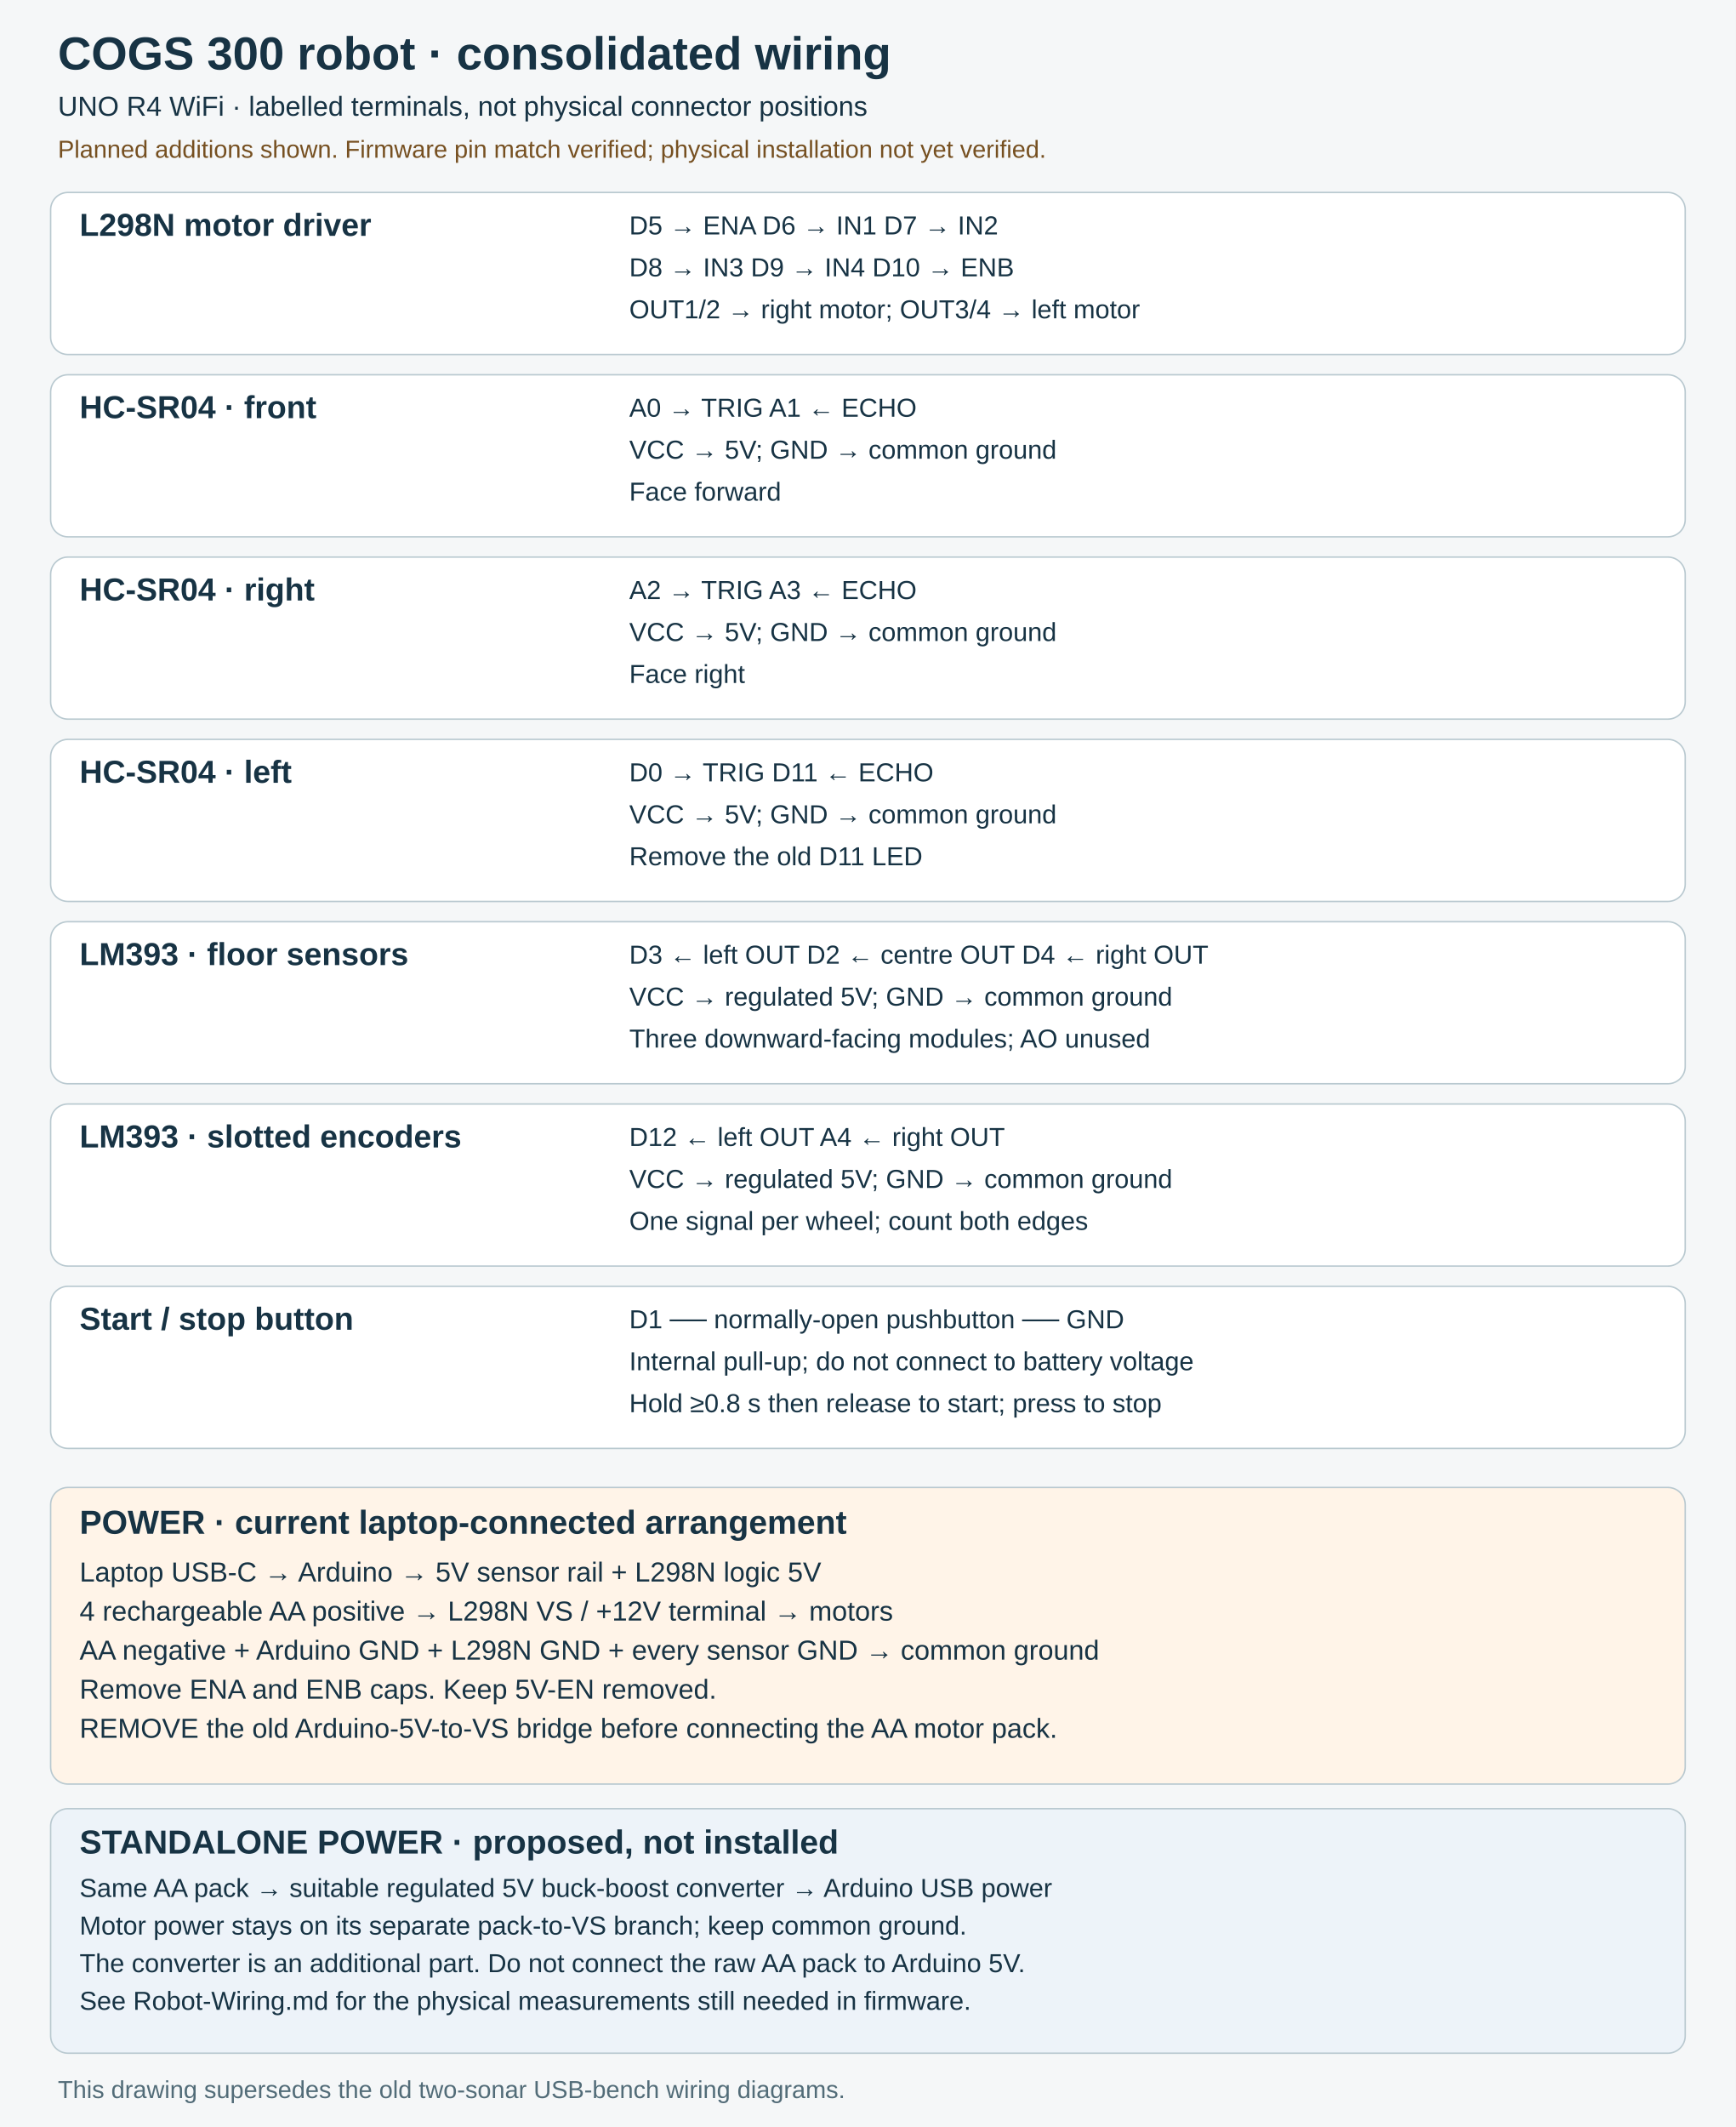
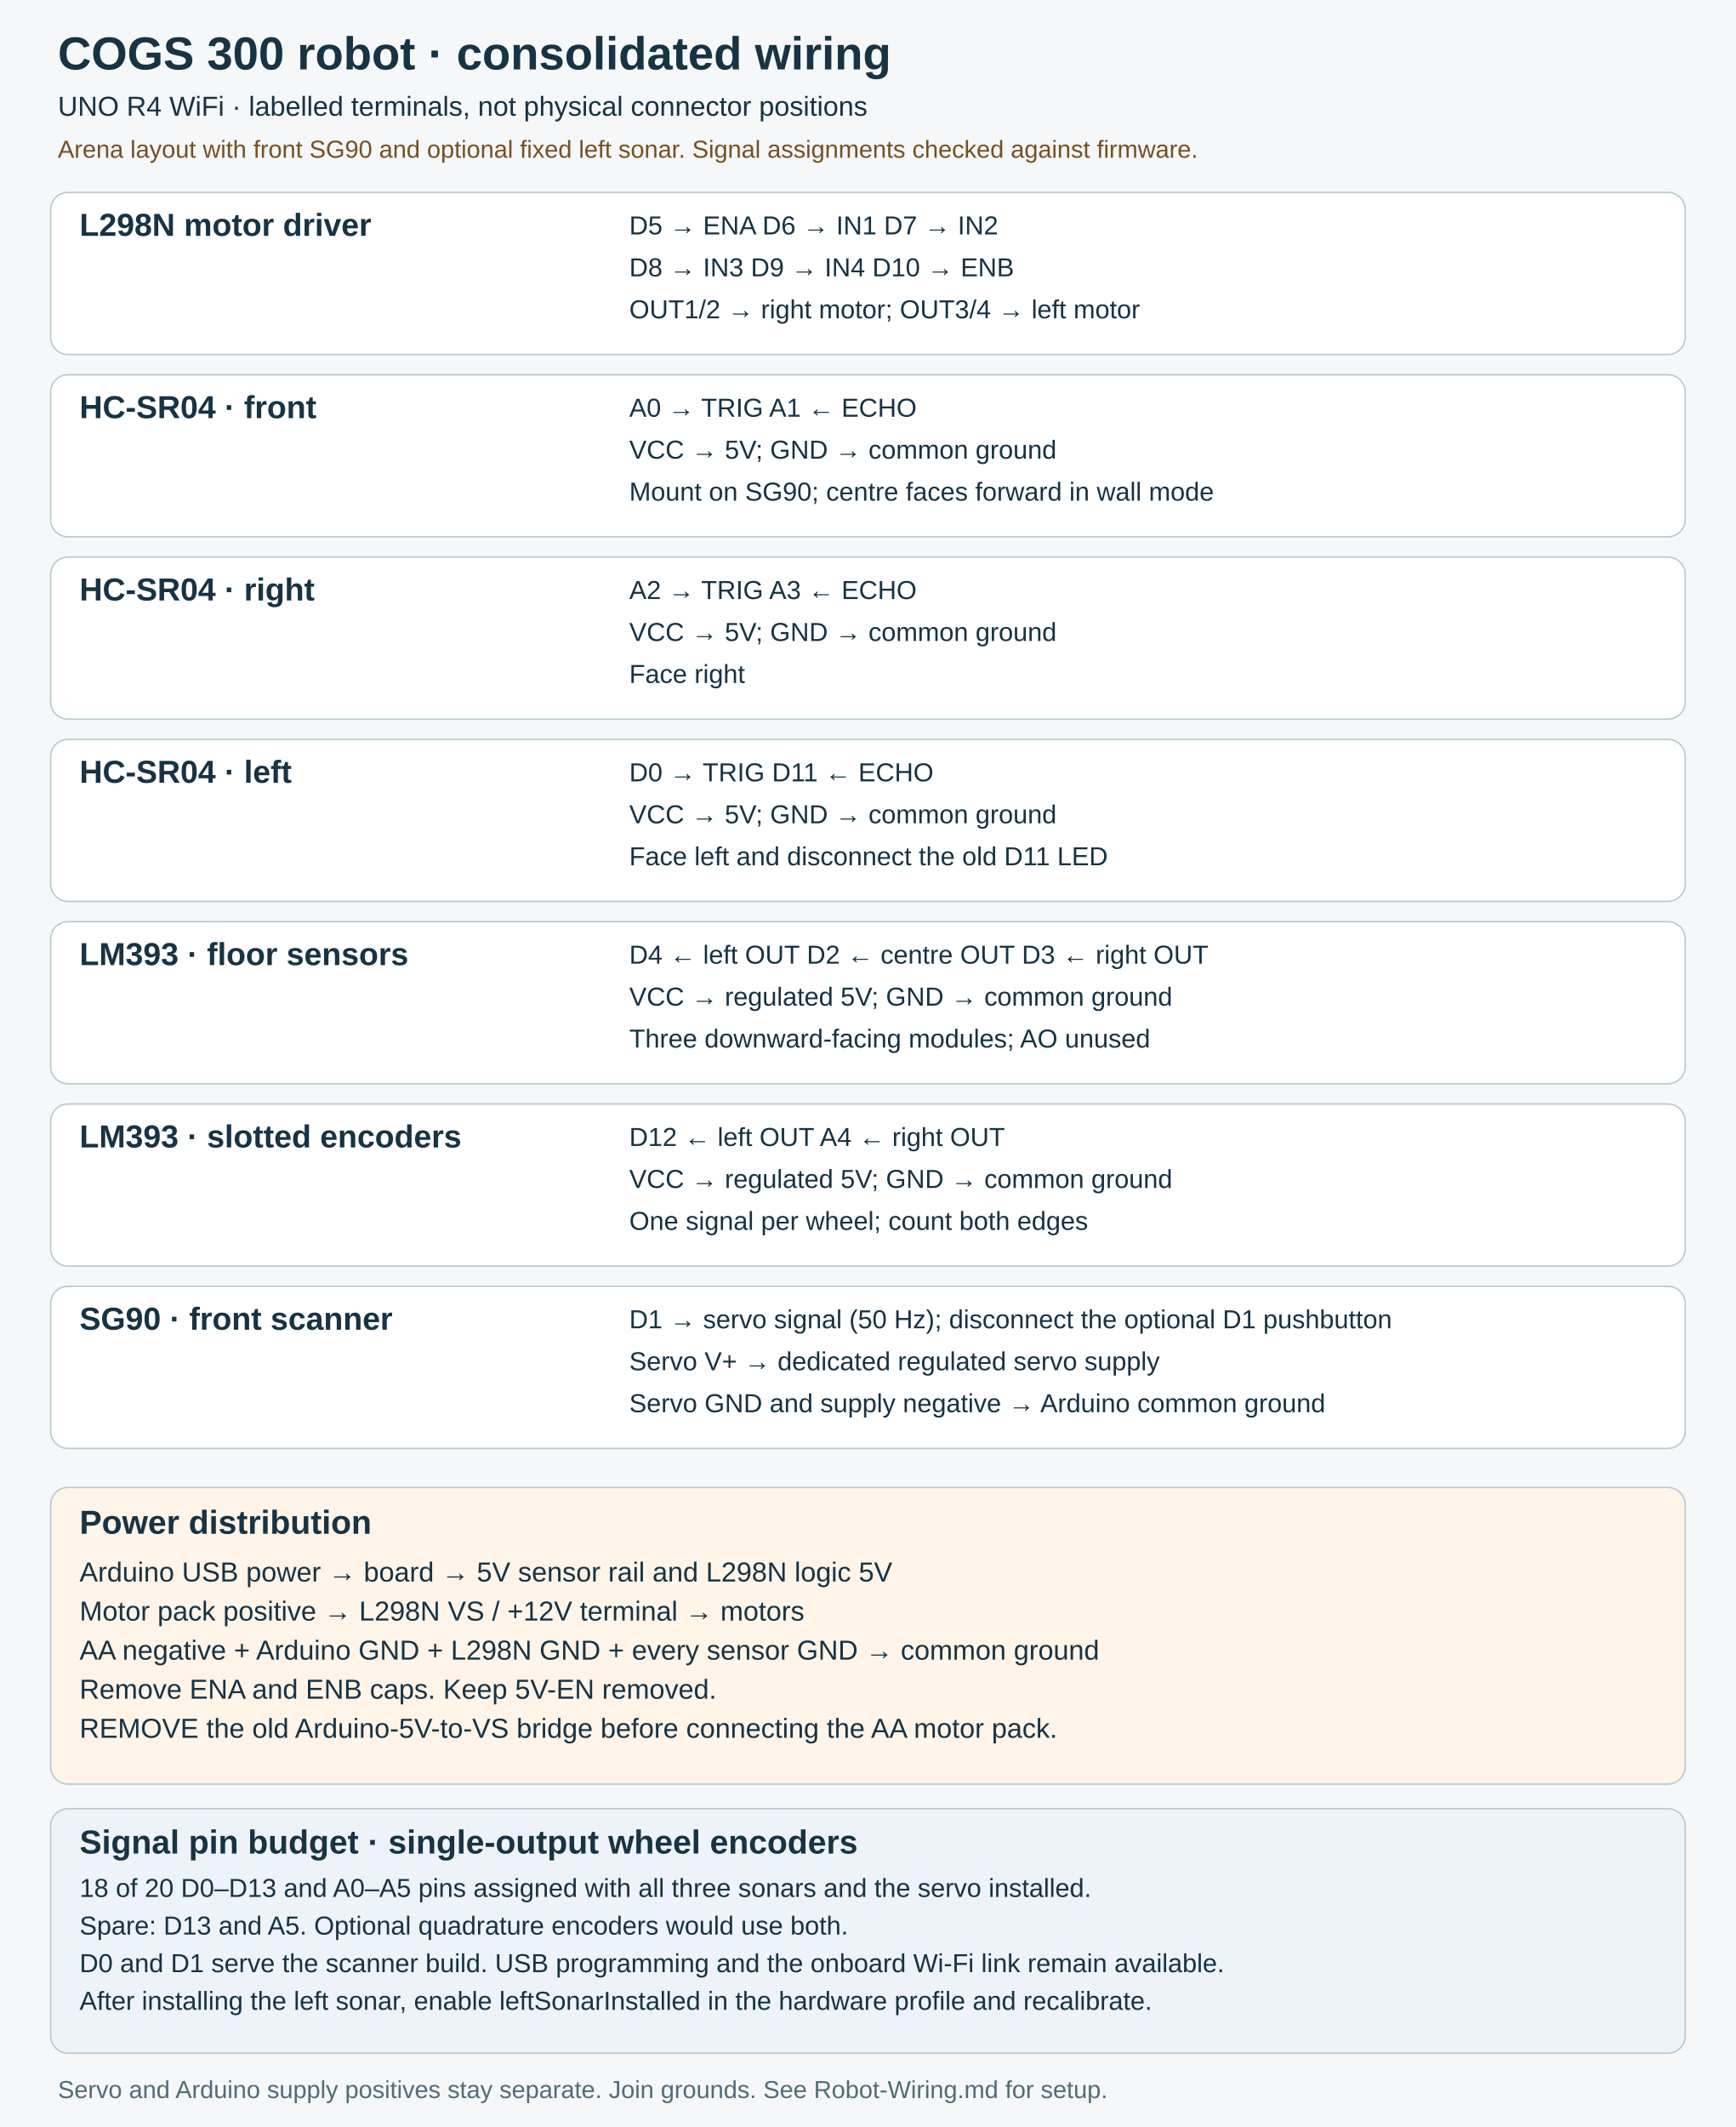
<svg xmlns="http://www.w3.org/2000/svg" width="1200" height="1470" viewBox="0 0 1200 1470">
  <rect width="1200" height="1470" fill="#f5f7f8" />
  <text x="40" y="48" font-family="Arial,sans-serif" font-size="32" font-weight="bold" fill="#173344">COGS 300 robot · consolidated wiring</text>
  <text x="40" y="80" font-family="Arial,sans-serif" font-size="19" font-weight="normal" fill="#173344">UNO R4 WiFi · labelled terminals, not physical connector positions</text>
-   <text x="40" y="109" font-family="Arial,sans-serif" font-size="17" font-weight="normal" fill="#765021">Planned additions shown. Firmware pin match verified; physical installation not yet verified.</text>
+   <text x="40" y="109" font-family="Arial,sans-serif" font-size="17" font-weight="normal" fill="#765021">Arena layout with front SG90 and optional fixed left sonar. Signal assignments checked against firmware.</text>
  <rect x="35" y="133" width="1130" height="112" rx="12" fill="#fff" stroke="#b9c9d0" />
  <text x="55" y="163" font-family="Arial,sans-serif" font-size="22" font-weight="bold" fill="#173344">L298N motor driver</text>
  <text x="435" y="162" font-family="Arial,sans-serif" font-size="18" font-weight="normal" fill="#173344">D5 → ENA     D6 → IN1     D7 → IN2</text>
  <text x="435" y="191" font-family="Arial,sans-serif" font-size="18" font-weight="normal" fill="#173344">D8 → IN3     D9 → IN4     D10 → ENB</text>
  <text x="435" y="220" font-family="Arial,sans-serif" font-size="18" font-weight="normal" fill="#173344">OUT1/2 → right motor; OUT3/4 → left motor</text>
  <rect x="35" y="259" width="1130" height="112" rx="12" fill="#fff" stroke="#b9c9d0" />
  <text x="55" y="289" font-family="Arial,sans-serif" font-size="22" font-weight="bold" fill="#173344">HC-SR04 · front</text>
  <text x="435" y="288" font-family="Arial,sans-serif" font-size="18" font-weight="normal" fill="#173344">A0 → TRIG     A1 ← ECHO</text>
  <text x="435" y="317" font-family="Arial,sans-serif" font-size="18" font-weight="normal" fill="#173344">VCC → 5V; GND → common ground</text>
-   <text x="435" y="346" font-family="Arial,sans-serif" font-size="18" font-weight="normal" fill="#173344">Face forward</text>
+   <text x="435" y="346" font-family="Arial,sans-serif" font-size="18" font-weight="normal" fill="#173344">Mount on SG90; centre faces forward in wall mode</text>
  <rect x="35" y="385" width="1130" height="112" rx="12" fill="#fff" stroke="#b9c9d0" />
  <text x="55" y="415" font-family="Arial,sans-serif" font-size="22" font-weight="bold" fill="#173344">HC-SR04 · right</text>
  <text x="435" y="414" font-family="Arial,sans-serif" font-size="18" font-weight="normal" fill="#173344">A2 → TRIG     A3 ← ECHO</text>
  <text x="435" y="443" font-family="Arial,sans-serif" font-size="18" font-weight="normal" fill="#173344">VCC → 5V; GND → common ground</text>
  <text x="435" y="472" font-family="Arial,sans-serif" font-size="18" font-weight="normal" fill="#173344">Face right</text>
  <rect x="35" y="511" width="1130" height="112" rx="12" fill="#fff" stroke="#b9c9d0" />
  <text x="55" y="541" font-family="Arial,sans-serif" font-size="22" font-weight="bold" fill="#173344">HC-SR04 · left</text>
  <text x="435" y="540" font-family="Arial,sans-serif" font-size="18" font-weight="normal" fill="#173344">D0 → TRIG     D11 ← ECHO</text>
  <text x="435" y="569" font-family="Arial,sans-serif" font-size="18" font-weight="normal" fill="#173344">VCC → 5V; GND → common ground</text>
-   <text x="435" y="598" font-family="Arial,sans-serif" font-size="18" font-weight="normal" fill="#173344">Remove the old D11 LED</text>
+   <text x="435" y="598" font-family="Arial,sans-serif" font-size="18" font-weight="normal" fill="#173344">Face left and disconnect the old D11 LED</text>
  <rect x="35" y="637" width="1130" height="112" rx="12" fill="#fff" stroke="#b9c9d0" />
  <text x="55" y="667" font-family="Arial,sans-serif" font-size="22" font-weight="bold" fill="#173344">LM393 · floor sensors</text>
-   <text x="435" y="666" font-family="Arial,sans-serif" font-size="18" font-weight="normal" fill="#173344">D3 ← left OUT     D2 ← centre OUT     D4 ← right OUT</text>
+   <text x="435" y="666" font-family="Arial,sans-serif" font-size="18" font-weight="normal" fill="#173344">D4 ← left OUT     D2 ← centre OUT     D3 ← right OUT</text>
  <text x="435" y="695" font-family="Arial,sans-serif" font-size="18" font-weight="normal" fill="#173344">VCC → regulated 5V; GND → common ground</text>
  <text x="435" y="724" font-family="Arial,sans-serif" font-size="18" font-weight="normal" fill="#173344">Three downward-facing modules; AO unused</text>
  <rect x="35" y="763" width="1130" height="112" rx="12" fill="#fff" stroke="#b9c9d0" />
  <text x="55" y="793" font-family="Arial,sans-serif" font-size="22" font-weight="bold" fill="#173344">LM393 · slotted encoders</text>
  <text x="435" y="792" font-family="Arial,sans-serif" font-size="18" font-weight="normal" fill="#173344">D12 ← left OUT     A4 ← right OUT</text>
  <text x="435" y="821" font-family="Arial,sans-serif" font-size="18" font-weight="normal" fill="#173344">VCC → regulated 5V; GND → common ground</text>
  <text x="435" y="850" font-family="Arial,sans-serif" font-size="18" font-weight="normal" fill="#173344">One signal per wheel; count both edges</text>
  <rect x="35" y="889" width="1130" height="112" rx="12" fill="#fff" stroke="#b9c9d0" />
-   <text x="55" y="919" font-family="Arial,sans-serif" font-size="22" font-weight="bold" fill="#173344">Start / stop button</text>
-   <text x="435" y="918" font-family="Arial,sans-serif" font-size="18" font-weight="normal" fill="#173344">D1 ── normally-open pushbutton ── GND</text>
-   <text x="435" y="947" font-family="Arial,sans-serif" font-size="18" font-weight="normal" fill="#173344">Internal pull-up; do not connect to battery voltage</text>
-   <text x="435" y="976" font-family="Arial,sans-serif" font-size="18" font-weight="normal" fill="#173344">Hold ≥0.8 s then release to start; press to stop</text>
+   <text x="55" y="919" font-family="Arial,sans-serif" font-size="22" font-weight="bold" fill="#173344">SG90 · front scanner</text>
+   <text x="435" y="918" font-family="Arial,sans-serif" font-size="18" font-weight="normal" fill="#173344">D1 → servo signal (50 Hz); disconnect the optional D1 pushbutton</text>
+   <text x="435" y="947" font-family="Arial,sans-serif" font-size="18" font-weight="normal" fill="#173344">Servo V+ → dedicated regulated servo supply</text>
+   <text x="435" y="976" font-family="Arial,sans-serif" font-size="18" font-weight="normal" fill="#173344">Servo GND and supply negative → Arduino common ground</text>
  <rect x="35" y="1028" width="1130" height="205" rx="12" fill="#fff4e8" stroke="#b9c9d0" />
-   <text x="55" y="1060" font-family="Arial,sans-serif" font-size="23" font-weight="bold" fill="#173344">POWER · current laptop-connected arrangement</text>
-   <text x="55" y="1093" font-family="Arial,sans-serif" font-size="19" font-weight="normal" fill="#173344">Laptop USB-C → Arduino → 5V sensor rail + L298N logic 5V</text>
-   <text x="55" y="1120" font-family="Arial,sans-serif" font-size="19" font-weight="normal" fill="#173344">4 rechargeable AA positive → L298N VS / +12V terminal → motors</text>
+   <text x="55" y="1060" font-family="Arial,sans-serif" font-size="23" font-weight="bold" fill="#173344">Power distribution</text>
+   <text x="55" y="1093" font-family="Arial,sans-serif" font-size="19" font-weight="normal" fill="#173344">Arduino USB power → board → 5V sensor rail and L298N logic 5V</text>
+   <text x="55" y="1120" font-family="Arial,sans-serif" font-size="19" font-weight="normal" fill="#173344">Motor pack positive → L298N VS / +12V terminal → motors</text>
  <text x="55" y="1147" font-family="Arial,sans-serif" font-size="19" font-weight="normal" fill="#173344">AA negative + Arduino GND + L298N GND + every sensor GND → common ground</text>
  <text x="55" y="1174" font-family="Arial,sans-serif" font-size="19" font-weight="normal" fill="#173344">Remove ENA and ENB caps. Keep 5V-EN removed.</text>
  <text x="55" y="1201" font-family="Arial,sans-serif" font-size="19" font-weight="normal" fill="#173344">REMOVE the old Arduino-5V-to-VS bridge before connecting the AA motor pack.</text>
  <rect x="35" y="1250" width="1130" height="169" rx="12" fill="#edf3f9" stroke="#b9c9d0" />
-   <text x="55" y="1281" font-family="Arial,sans-serif" font-size="23" font-weight="bold" fill="#173344">STANDALONE POWER · proposed, not installed</text>
-   <text x="55" y="1311" font-family="Arial,sans-serif" font-size="18" font-weight="normal" fill="#173344">Same AA pack → suitable regulated 5V buck-boost converter → Arduino USB power</text>
-   <text x="55" y="1337" font-family="Arial,sans-serif" font-size="18" font-weight="normal" fill="#173344">Motor power stays on its separate pack-to-VS branch; keep common ground.</text>
-   <text x="55" y="1363" font-family="Arial,sans-serif" font-size="18" font-weight="normal" fill="#173344">The converter is an additional part. Do not connect the raw AA pack to Arduino 5V.</text>
-   <text x="55" y="1389" font-family="Arial,sans-serif" font-size="18" font-weight="normal" fill="#173344">See Robot-Wiring.md for the physical measurements still needed in firmware.</text>
-   <text x="40" y="1450" font-family="Arial,sans-serif" font-size="17" font-weight="normal" fill="#526c78">This drawing supersedes the old two-sonar USB-bench wiring diagrams.</text>
+   <text x="55" y="1281" font-family="Arial,sans-serif" font-size="23" font-weight="bold" fill="#173344">Signal pin budget · single-output wheel encoders</text>
+   <text x="55" y="1311" font-family="Arial,sans-serif" font-size="18" font-weight="normal" fill="#173344">18 of 20 D0–D13 and A0–A5 pins assigned with all three sonars and the servo installed.</text>
+   <text x="55" y="1337" font-family="Arial,sans-serif" font-size="18" font-weight="normal" fill="#173344">Spare: D13 and A5. Optional quadrature encoders would use both.</text>
+   <text x="55" y="1363" font-family="Arial,sans-serif" font-size="18" font-weight="normal" fill="#173344">D0 and D1 serve the scanner build. USB programming and the onboard Wi-Fi link remain available.</text>
+   <text x="55" y="1389" font-family="Arial,sans-serif" font-size="18" font-weight="normal" fill="#173344">After installing the left sonar, enable leftSonarInstalled in the hardware profile and recalibrate.</text>
+   <text x="40" y="1450" font-family="Arial,sans-serif" font-size="17" font-weight="normal" fill="#526c78">Servo and Arduino supply positives stay separate. Join grounds. See Robot-Wiring.md for setup.</text>
</svg>
